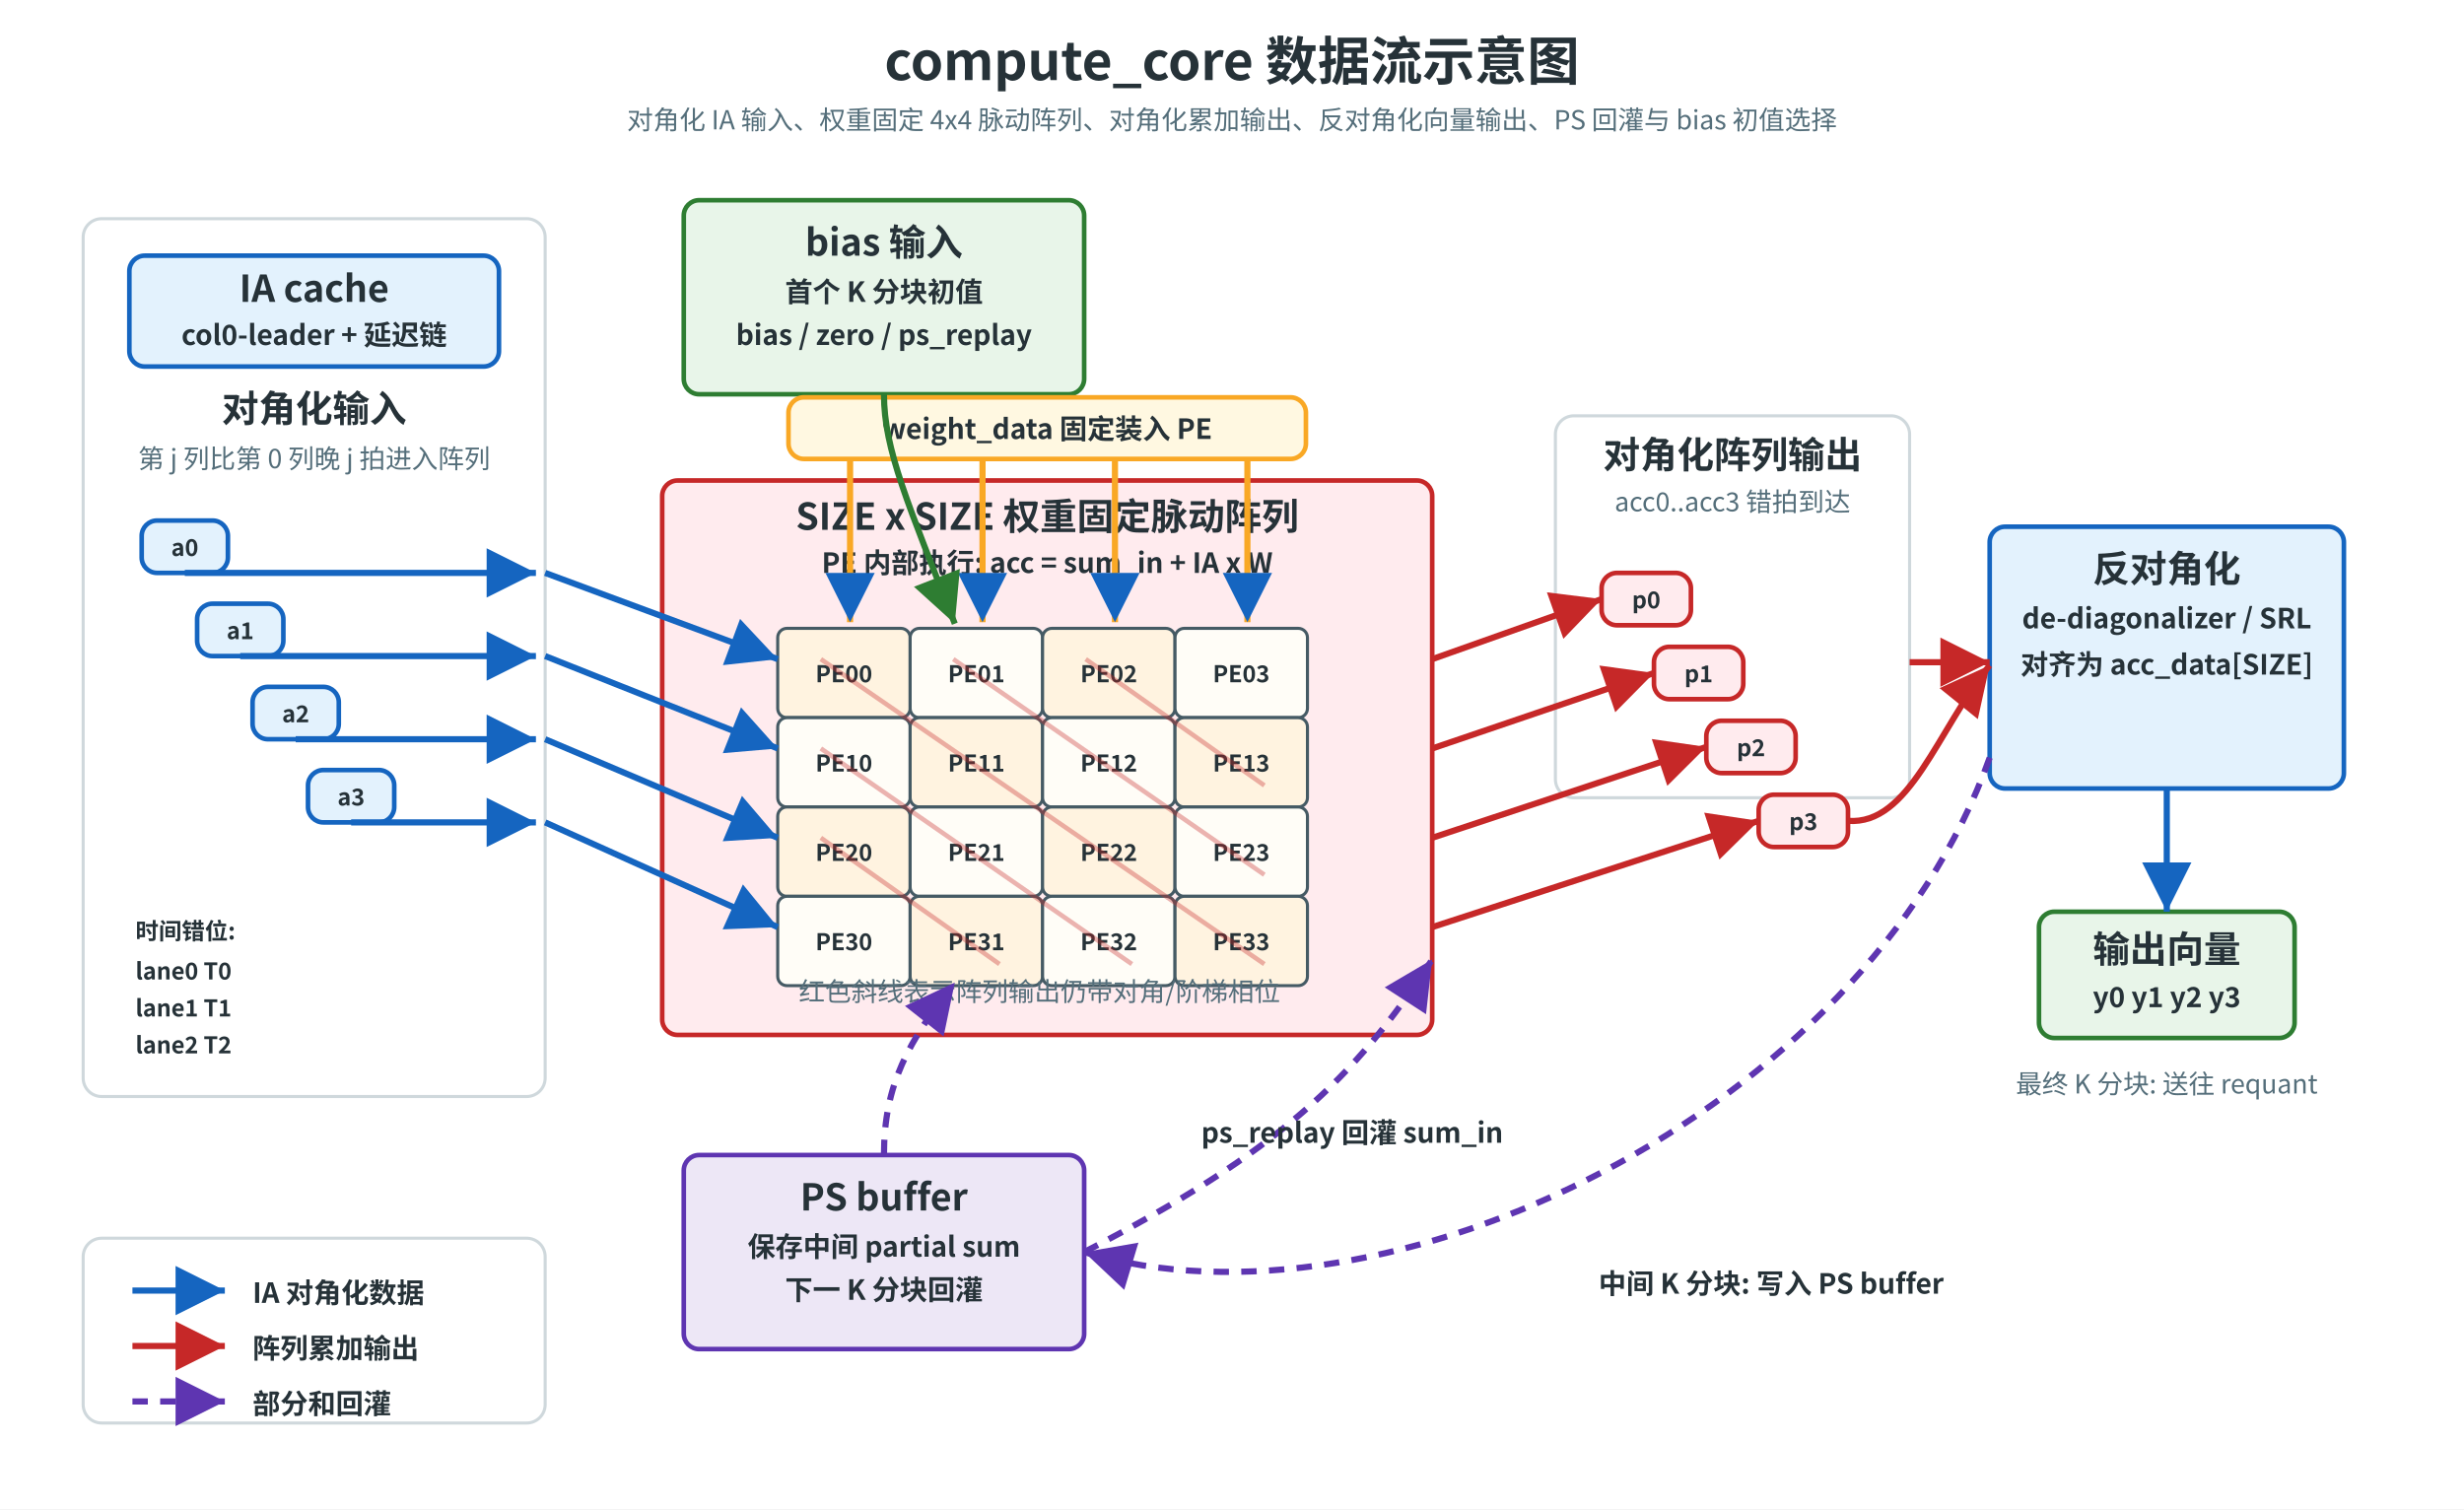
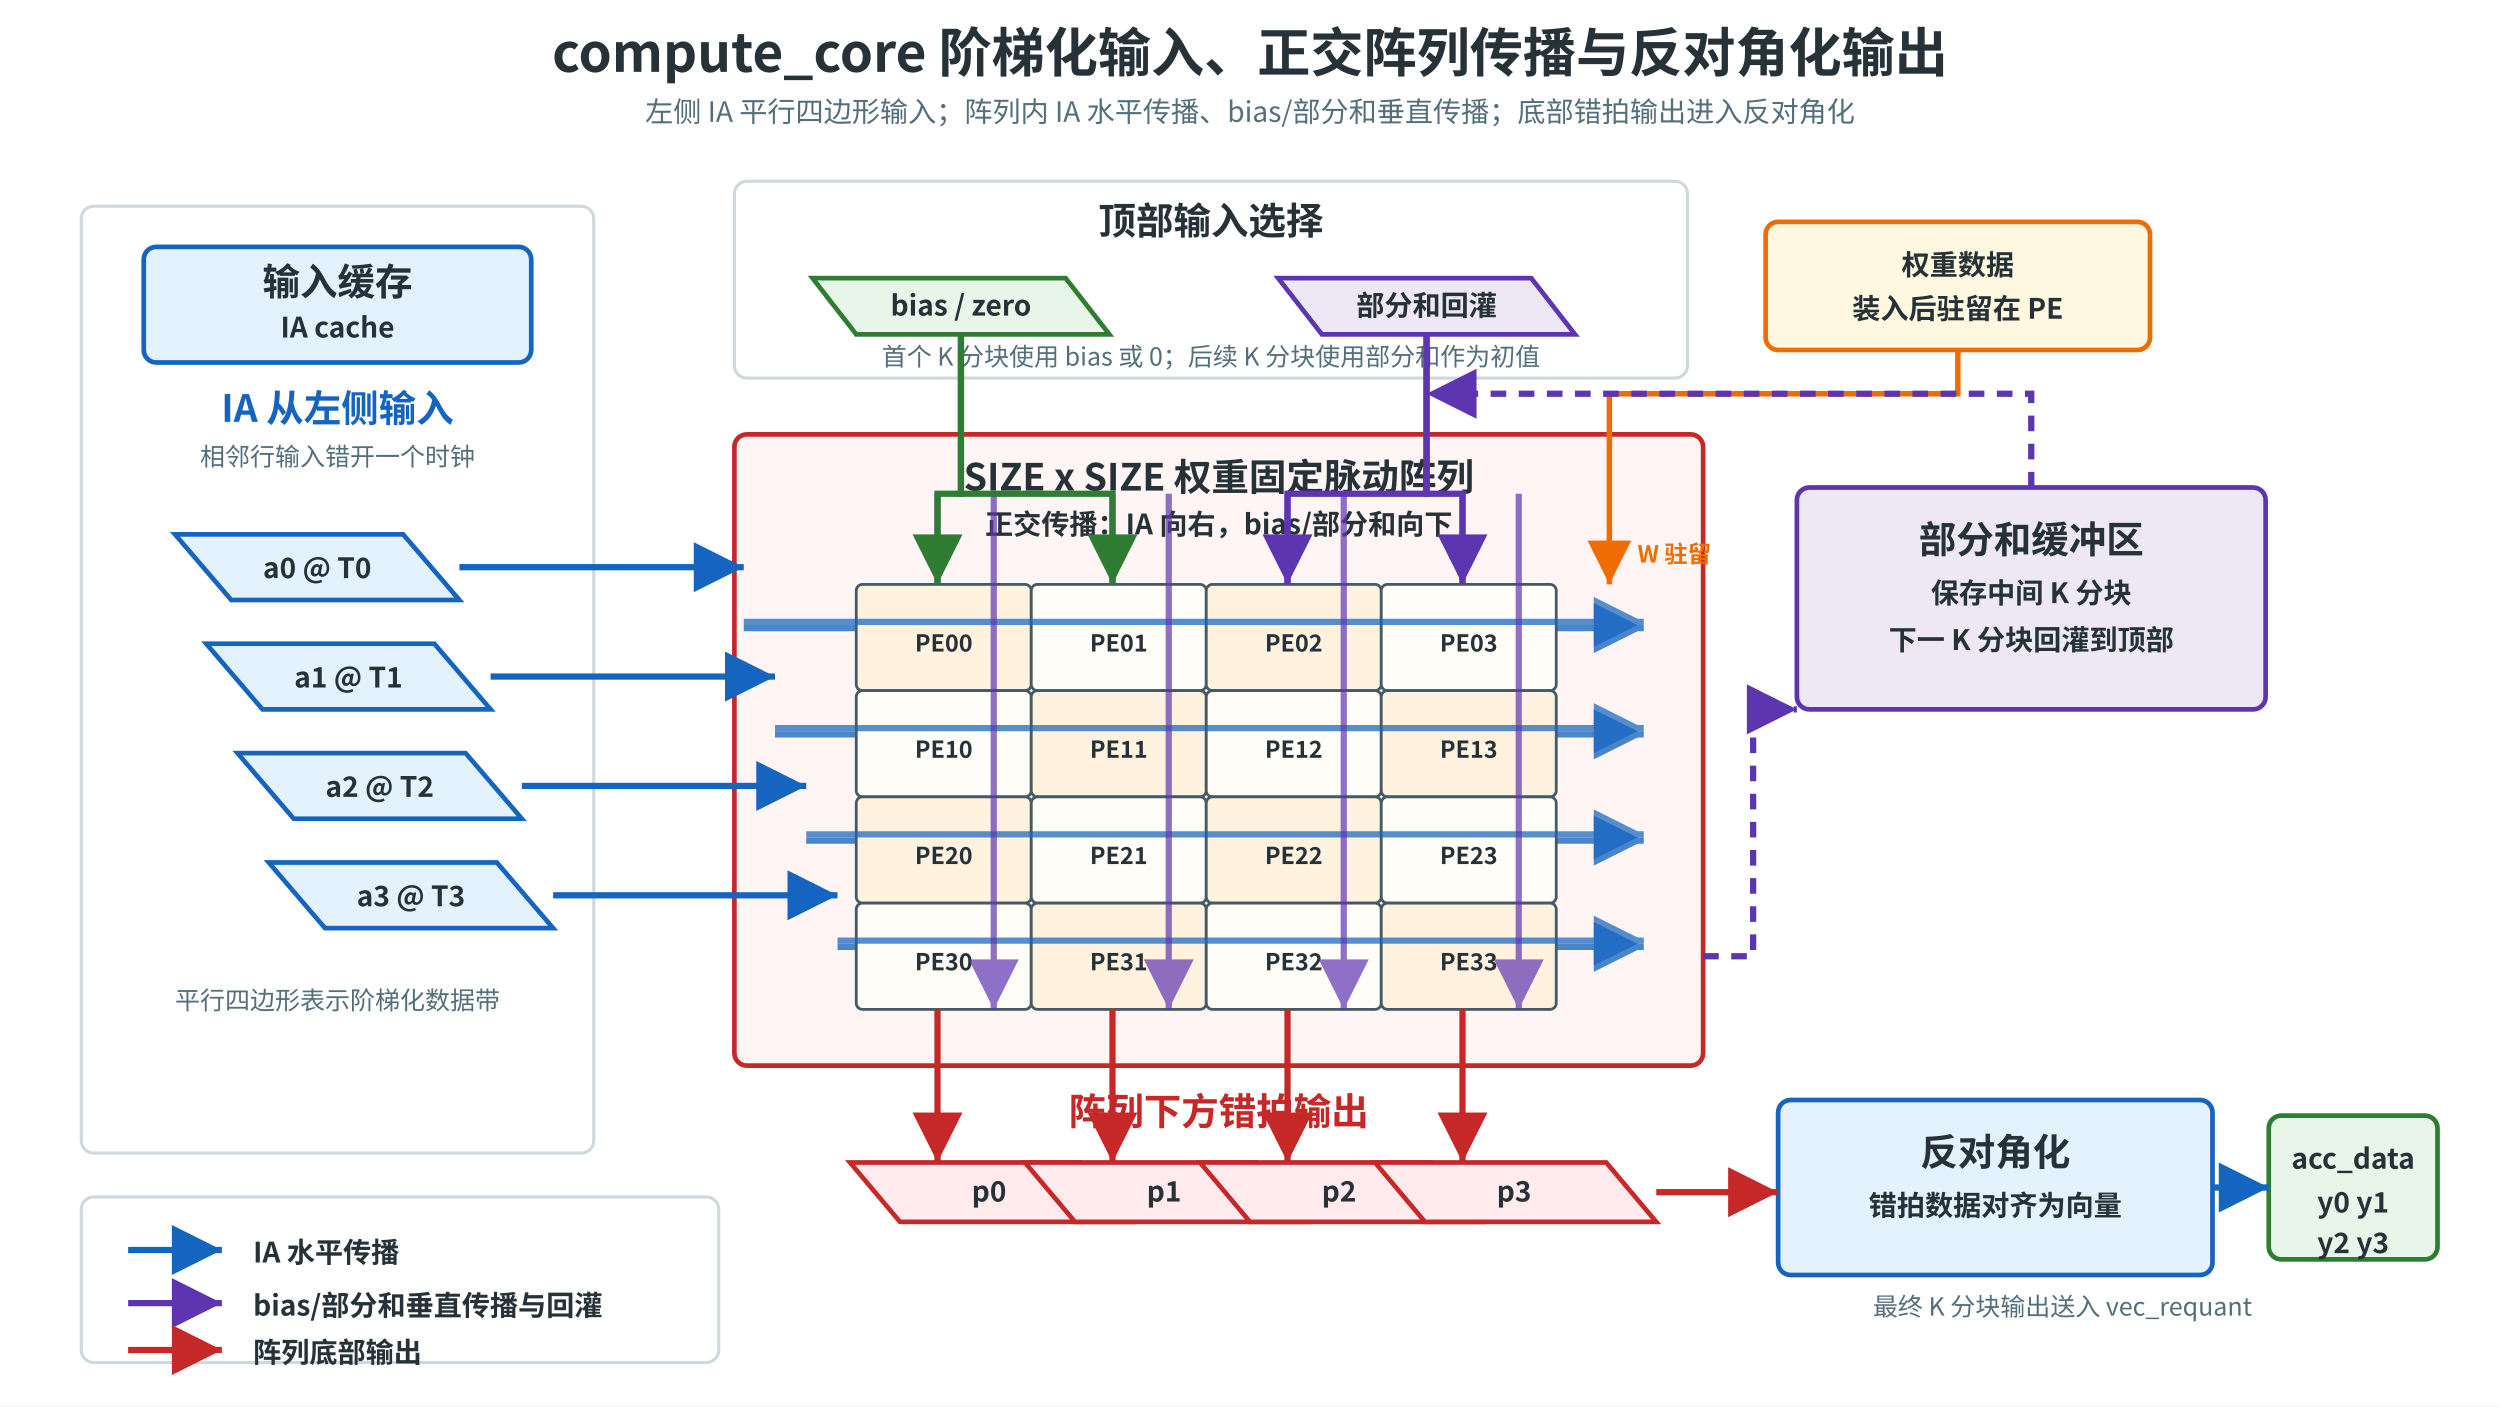
- <svg xmlns="http://www.w3.org/2000/svg" width="1600" height="980" viewBox="0 0 1600 980">
+ <svg xmlns="http://www.w3.org/2000/svg" width="1600" height="900" viewBox="0 0 1600 900">
  <defs>
    <marker id="arrowBlue" markerWidth="12" markerHeight="12" refX="10" refY="6" orient="auto" markerUnits="strokeWidth">
      <path d="M2,2 L10,6 L2,10 Z" fill="#1565C0" />
    </marker>
-     <marker id="arrowRed" markerWidth="12" markerHeight="12" refX="10" refY="6" orient="auto" markerUnits="strokeWidth">
-       <path d="M2,2 L10,6 L2,10 Z" fill="#C62828" />
+     <marker id="arrowGreen" markerWidth="12" markerHeight="12" refX="10" refY="6" orient="auto" markerUnits="strokeWidth">
+       <path d="M2,2 L10,6 L2,10 Z" fill="#2E7D32" />
    </marker>
    <marker id="arrowPurple" markerWidth="12" markerHeight="12" refX="10" refY="6" orient="auto" markerUnits="strokeWidth">
      <path d="M2,2 L10,6 L2,10 Z" fill="#5E35B1" />
    </marker>
-     <marker id="arrowGreen" markerWidth="12" markerHeight="12" refX="10" refY="6" orient="auto" markerUnits="strokeWidth">
-       <path d="M2,2 L10,6 L2,10 Z" fill="#2E7D32" />
+     <marker id="arrowRed" markerWidth="12" markerHeight="12" refX="10" refY="6" orient="auto" markerUnits="strokeWidth">
+       <path d="M2,2 L10,6 L2,10 Z" fill="#C62828" />
+     </marker>
+     <marker id="arrowOrange" markerWidth="12" markerHeight="12" refX="10" refY="6" orient="auto" markerUnits="strokeWidth">
+       <path d="M2,2 L10,6 L2,10 Z" fill="#EF6C00" />
    </marker>
    <style>
-       text { font-family: "Noto Sans CJK SC", "Microsoft YaHei", Arial, sans-serif; fill: #263238; }
+       text { font-family: "Noto Sans CJK SC", "Microsoft YaHei", Arial, sans-serif; fill: #263238; letter-spacing: 0; }
      .title { font-size: 34px; font-weight: 700; }
+       .subtitle { font-size: 18px; fill: #546E7A; }
      .label { font-size: 24px; font-weight: 700; }
-       .small { font-size: 18px; font-weight: 600; }
-       .tiny { font-size: 15px; font-weight: 600; }
-       .note { font-size: 17px; fill: #546E7A; }
-       .panel { fill: #FFFFFF; stroke: #CFD8DC; stroke-width: 2; rx: 12; }
-       .blue { fill: #E3F2FD; stroke: #1565C0; stroke-width: 3; rx: 10; }
-       .red { fill: #FFEBEE; stroke: #C62828; stroke-width: 3; rx: 10; }
-       .purple { fill: #EDE7F6; stroke: #5E35B1; stroke-width: 3; rx: 10; }
-       .green { fill: #E8F5E9; stroke: #2E7D32; stroke-width: 3; rx: 10; }
-       .orange { fill: #FFF8E1; stroke: #F9A825; stroke-width: 3; rx: 10; }
-       .pe { fill: #FFFDF7; stroke: #455A64; stroke-width: 2; rx: 6; }
-       .peAlt { fill: #FFF3E0; stroke: #455A64; stroke-width: 2; rx: 6; }
-       .gridLine { stroke: #90A4AE; stroke-width: 1.5; }
+       .mid { font-size: 18px; font-weight: 600; }
+       .small { font-size: 15px; font-weight: 600; }
+       .note { font-size: 16px; fill: #546E7A; }
+       .panel { fill: #FFFFFF; stroke: #CFD8DC; stroke-width: 2; rx: 8; }
+       .arrayPanel { fill: #FFF5F5; stroke: #C62828; stroke-width: 3; rx: 8; }
+       .pe { fill: #FFFDF7; stroke: #455A64; stroke-width: 1.8; rx: 4; }
+       .peAlt { fill: #FFF3E0; stroke: #455A64; stroke-width: 1.8; rx: 4; }
+       .iaBox { fill: #E3F2FD; stroke: #1565C0; stroke-width: 3; rx: 8; }
+       .biasBox { fill: #E8F5E9; stroke: #2E7D32; stroke-width: 3; rx: 8; }
+       .psBox { fill: #EDE7F6; stroke: #5E35B1; stroke-width: 3; rx: 8; }
+       .weightBox { fill: #FFF8E1; stroke: #EF6C00; stroke-width: 3; rx: 8; }
+       .outBox { fill: #FFEBEE; stroke: #C62828; stroke-width: 3; rx: 8; }
+       .iaPoly { fill: #E3F2FD; stroke: #1565C0; stroke-width: 3; }
+       .biasPoly { fill: #E8F5E9; stroke: #2E7D32; stroke-width: 3; }
+       .psPoly { fill: #EDE7F6; stroke: #5E35B1; stroke-width: 3; }
+       .outPoly { fill: #FFEBEE; stroke: #C62828; stroke-width: 3; }
      .iaLine { stroke: #1565C0; stroke-width: 4; fill: none; marker-end: url(#arrowBlue); }
-       .wLine { stroke: #F9A825; stroke-width: 4; fill: none; marker-end: url(#arrowBlue); }
-       .accLine { stroke: #C62828; stroke-width: 4; fill: none; marker-end: url(#arrowRed); }
-       .psLine { stroke: #5E35B1; stroke-width: 4; fill: none; marker-end: url(#arrowPurple); stroke-dasharray: 10 8; }
      .biasLine { stroke: #2E7D32; stroke-width: 4; fill: none; marker-end: url(#arrowGreen); }
+       .psLine { stroke: #5E35B1; stroke-width: 4; fill: none; marker-end: url(#arrowPurple); }
+       .outLine { stroke: #C62828; stroke-width: 4; fill: none; marker-end: url(#arrowRed); }
+       .wLine { stroke: #EF6C00; stroke-width: 3.5; fill: none; marker-end: url(#arrowOrange); }
+       .dash { stroke-dasharray: 10 8; }
+       .blueText { fill: #1565C0; }
+       .greenText { fill: #2E7D32; }
+       .purpleText { fill: #5E35B1; }
+       .redText { fill: #C62828; }
+       .orangeText { fill: #EF6C00; }
    </style>
  </defs>
-   <rect width="1600" height="980" fill="white" />
-   <text x="800" y="52" class="title" text-anchor="middle">compute_core 数据流示意图</text>
-   <text x="800" y="84" class="note" text-anchor="middle">对角化 IA 输入、权重固定 4x4 脉动阵列、对角化累加输出、反对角化向量输出、PS 回灌与 bias 初值选择</text>
-   <rect x="54" y="142" width="300" height="570" class="panel" />
-   <rect x="84" y="166" width="240" height="72" class="blue" />
-   <text x="204" y="196" class="label" text-anchor="middle">IA cache</text>
-   <text x="204" y="224" class="small" text-anchor="middle">col0-leader + 延迟链</text>
-   <text x="204" y="274" class="label" text-anchor="middle" fill="#1565C0">对角化输入</text>
-   <text x="204" y="304" class="note" text-anchor="middle">第 j 列比第 0 列晚 j 拍进入阵列</text>
-   <rect x="92" y="338" width="56" height="34" class="blue" />
-   <text x="120" y="361" class="tiny" text-anchor="middle">a0</text>
-   <rect x="128" y="392" width="56" height="34" class="blue" />
-   <text x="156" y="415" class="tiny" text-anchor="middle">a1</text>
-   <rect x="164" y="446" width="56" height="34" class="blue" />
-   <text x="192" y="469" class="tiny" text-anchor="middle">a2</text>
-   <rect x="200" y="500" width="56" height="34" class="blue" />
-   <text x="228" y="523" class="tiny" text-anchor="middle">a3</text>
-   <path d="M120 372 L348 372" class="iaLine" />
-   <path d="M156 426 L348 426" class="iaLine" />
-   <path d="M192 480 L348 480" class="iaLine" />
-   <path d="M228 534 L348 534" class="iaLine" />
-   <text x="88" y="610" class="tiny">时间错位:</text>
-   <text x="88" y="636" class="tiny">lane0 T0</text>
-   <text x="88" y="660" class="tiny">lane1 T1</text>
-   <text x="88" y="684" class="tiny">lane2 T2</text>
-   <rect x="444" y="130" width="260" height="126" class="green" />
-   <text x="574" y="166" class="label" text-anchor="middle">bias 输入</text>
-   <text x="574" y="196" class="small" text-anchor="middle">首个 K 分块初值</text>
-   <text x="574" y="224" class="small" text-anchor="middle">bias / zero / ps_replay</text>
-   <rect x="444" y="750" width="260" height="126" class="purple" />
-   <text x="574" y="786" class="label" text-anchor="middle">PS buffer</text>
-   <text x="574" y="816" class="small" text-anchor="middle">保存中间 partial sum</text>
-   <text x="574" y="844" class="small" text-anchor="middle">下一 K 分块回灌</text>
-   <rect x="430" y="312" width="500" height="360" class="red" />
-   <text x="680" y="344" class="label" text-anchor="middle">SIZE x SIZE 权重固定脉动阵列</text>
-   <text x="680" y="372" class="small" text-anchor="middle">PE 内部执行: acc = sum_in + IA x W</text>
-   <g transform="translate(505,408)">
-     <rect x="0" y="0" width="86" height="58" class="peAlt" />
-     <text x="43" y="35" class="tiny" text-anchor="middle">PE00</text>
-     <rect x="86" y="0" width="86" height="58" class="pe" />
-     <text x="129" y="35" class="tiny" text-anchor="middle">PE01</text>
-     <rect x="172" y="0" width="86" height="58" class="peAlt" />
-     <text x="215" y="35" class="tiny" text-anchor="middle">PE02</text>
-     <rect x="258" y="0" width="86" height="58" class="pe" />
-     <text x="301" y="35" class="tiny" text-anchor="middle">PE03</text>
-     <rect x="0" y="58" width="86" height="58" class="pe" />
-     <text x="43" y="93" class="tiny" text-anchor="middle">PE10</text>
-     <rect x="86" y="58" width="86" height="58" class="peAlt" />
-     <text x="129" y="93" class="tiny" text-anchor="middle">PE11</text>
-     <rect x="172" y="58" width="86" height="58" class="pe" />
-     <text x="215" y="93" class="tiny" text-anchor="middle">PE12</text>
-     <rect x="258" y="58" width="86" height="58" class="peAlt" />
-     <text x="301" y="93" class="tiny" text-anchor="middle">PE13</text>
-     <rect x="0" y="116" width="86" height="58" class="peAlt" />
-     <text x="43" y="151" class="tiny" text-anchor="middle">PE20</text>
-     <rect x="86" y="116" width="86" height="58" class="pe" />
-     <text x="129" y="151" class="tiny" text-anchor="middle">PE21</text>
-     <rect x="172" y="116" width="86" height="58" class="peAlt" />
-     <text x="215" y="151" class="tiny" text-anchor="middle">PE22</text>
-     <rect x="258" y="116" width="86" height="58" class="pe" />
-     <text x="301" y="151" class="tiny" text-anchor="middle">PE23</text>
-     <rect x="0" y="174" width="86" height="58" class="pe" />
-     <text x="43" y="209" class="tiny" text-anchor="middle">PE30</text>
-     <rect x="86" y="174" width="86" height="58" class="peAlt" />
-     <text x="129" y="209" class="tiny" text-anchor="middle">PE31</text>
-     <rect x="172" y="174" width="86" height="58" class="pe" />
-     <text x="215" y="209" class="tiny" text-anchor="middle">PE32</text>
-     <rect x="258" y="174" width="86" height="58" class="peAlt" />
-     <text x="301" y="209" class="tiny" text-anchor="middle">PE33</text>
-     <path d="M28 20 L316 218" stroke="#C62828" stroke-width="3" fill="none" opacity="0.35" />
-     <path d="M114 20 L316 160" stroke="#C62828" stroke-width="3" fill="none" opacity="0.35" />
-     <path d="M28 78 L230 218" stroke="#C62828" stroke-width="3" fill="none" opacity="0.35" />
-     <path d="M200 20 L316 102" stroke="#C62828" stroke-width="3" fill="none" opacity="0.35" />
-     <path d="M28 136 L144 218" stroke="#C62828" stroke-width="3" fill="none" opacity="0.35" />
+   <rect width="1600" height="900" fill="#FFFFFF" />
+   <text x="800" y="46" text-anchor="middle" class="title">compute_core 阶梯化输入、正交阵列传播与反对角化输出</text>
+   <text x="800" y="78" text-anchor="middle" class="subtitle">左侧 IA 平行四边形输入；阵列内 IA 水平传播、bias/部分和垂直传播；底部错拍输出进入反对角化</text>
+   <rect x="52" y="132" width="328" height="606" class="panel" />
+   <rect x="92" y="158" width="248" height="74" class="iaBox" />
+   <text x="216" y="189" text-anchor="middle" class="label">输入缓存</text>
+   <text x="216" y="216" text-anchor="middle" class="mid">IA cache</text>
+   <text x="216" y="270" text-anchor="middle" class="label blueText">IA 从左侧输入</text>
+   <text x="216" y="298" text-anchor="middle" class="note">相邻行输入错开一个时钟</text>
+   <polygon points="112,342 258,342 294,384 148,384" class="iaPoly" />
+   <polygon points="132,412 278,412 314,454 168,454" class="iaPoly" />
+   <polygon points="152,482 298,482 334,524 188,524" class="iaPoly" />
+   <polygon points="172,552 318,552 354,594 208,594" class="iaPoly" />
+   <text x="203" y="370" text-anchor="middle" class="mid">a0 @ T0</text>
+   <text x="223" y="440" text-anchor="middle" class="mid">a1 @ T1</text>
+   <text x="243" y="510" text-anchor="middle" class="mid">a2 @ T2</text>
+   <text x="263" y="580" text-anchor="middle" class="mid">a3 @ T3</text>
+   <text x="216" y="646" text-anchor="middle" class="note">平行四边形表示阶梯化数据带</text>
+   <rect x="470" y="116" width="610" height="126" class="panel" />
+   <text x="775" y="150" text-anchor="middle" class="label">顶部输入选择</text>
+   <polygon points="520,178 682,178 710,214 548,214" class="biasPoly" />
+   <text x="615" y="202" text-anchor="middle" class="mid">bias / zero</text>
+   <polygon points="818,178 980,178 1008,214 846,214" class="psPoly" />
+   <text x="913" y="202" text-anchor="middle" class="mid">部分和回灌</text>
+   <text x="775" y="234" text-anchor="middle" class="note">首个 K 分块使用 bias 或 0；后续 K 分块使用部分和作为初值</text>
+   <rect x="1130" y="142" width="246" height="82" class="weightBox" />
+   <text x="1253" y="176" text-anchor="middle" class="mid">权重数据</text>
+   <text x="1253" y="204" text-anchor="middle" class="mid">装入后驻留在 PE</text>
+   <rect x="470" y="278" width="620" height="404" class="arrayPanel" />
+   <text x="780" y="314" text-anchor="middle" class="label">SIZE x SIZE 权重固定脉动阵列</text>
+   <text x="780" y="342" text-anchor="middle" class="mid">正交传播：IA 向右，bias/部分和向下</text>
+   <g transform="translate(548,374)">
+     <path d="M-72 28 H504" class="iaLine" opacity="0.78" />
+     <path d="M-52 96 H504" class="iaLine" opacity="0.78" />
+     <path d="M-32 164 H504" class="iaLine" opacity="0.78" />
+     <path d="M-12 232 H504" class="iaLine" opacity="0.78" />
+     <path d="M52 -58 V272" class="psLine" opacity="0.76" />
+     <path d="M164 -58 V272" class="psLine" opacity="0.76" />
+     <path d="M276 -58 V272" class="psLine" opacity="0.76" />
+     <path d="M388 -58 V272" class="psLine" opacity="0.76" />
+     <rect x="0" y="0" width="112" height="68" class="peAlt" />
+     <text x="56" y="43" text-anchor="middle" class="small">PE00</text>
+     <rect x="112" y="0" width="112" height="68" class="pe" />
+     <text x="168" y="43" text-anchor="middle" class="small">PE01</text>
+     <rect x="224" y="0" width="112" height="68" class="peAlt" />
+     <text x="280" y="43" text-anchor="middle" class="small">PE02</text>
+     <rect x="336" y="0" width="112" height="68" class="pe" />
+     <text x="392" y="43" text-anchor="middle" class="small">PE03</text>
+     <rect x="0" y="68" width="112" height="68" class="pe" />
+     <text x="56" y="111" text-anchor="middle" class="small">PE10</text>
+     <rect x="112" y="68" width="112" height="68" class="peAlt" />
+     <text x="168" y="111" text-anchor="middle" class="small">PE11</text>
+     <rect x="224" y="68" width="112" height="68" class="pe" />
+     <text x="280" y="111" text-anchor="middle" class="small">PE12</text>
+     <rect x="336" y="68" width="112" height="68" class="peAlt" />
+     <text x="392" y="111" text-anchor="middle" class="small">PE13</text>
+     <rect x="0" y="136" width="112" height="68" class="peAlt" />
+     <text x="56" y="179" text-anchor="middle" class="small">PE20</text>
+     <rect x="112" y="136" width="112" height="68" class="pe" />
+     <text x="168" y="179" text-anchor="middle" class="small">PE21</text>
+     <rect x="224" y="136" width="112" height="68" class="peAlt" />
+     <text x="280" y="179" text-anchor="middle" class="small">PE22</text>
+     <rect x="336" y="136" width="112" height="68" class="pe" />
+     <text x="392" y="179" text-anchor="middle" class="small">PE23</text>
+     <rect x="0" y="204" width="112" height="68" class="pe" />
+     <text x="56" y="247" text-anchor="middle" class="small">PE30</text>
+     <rect x="112" y="204" width="112" height="68" class="peAlt" />
+     <text x="168" y="247" text-anchor="middle" class="small">PE31</text>
+     <rect x="224" y="204" width="112" height="68" class="pe" />
+     <text x="280" y="247" text-anchor="middle" class="small">PE32</text>
+     <rect x="336" y="204" width="112" height="68" class="peAlt" />
+     <text x="392" y="247" text-anchor="middle" class="small">PE33</text>
+     <path d="M-72 24 H504" class="iaLine" opacity="0.72" />
+     <path d="M-52 92 H504" class="iaLine" opacity="0.72" />
+     <path d="M-32 160 H504" class="iaLine" opacity="0.72" />
+     <path d="M-12 228 H504" class="iaLine" opacity="0.72" />
+     <path d="M88 -58 V272" class="psLine" opacity="0.70" />
+     <path d="M200 -58 V272" class="psLine" opacity="0.70" />
+     <path d="M312 -58 V272" class="psLine" opacity="0.70" />
+     <path d="M424 -58 V272" class="psLine" opacity="0.70" />
  </g>
-   <text x="675" y="650" class="note" text-anchor="middle">红色斜线表示阵列输出仍带对角/阶梯相位</text>
-   <rect x="512" y="258" width="336" height="40" class="orange" />
-   <text x="680" y="285" class="small" text-anchor="middle">weight_data 固定装入 PE</text>
-   <path d="M552 298 L552 404" class="wLine" />
-   <path d="M638 298 L638 404" class="wLine" />
-   <path d="M724 298 L724 404" class="wLine" />
-   <path d="M810 298 L810 404" class="wLine" />
-   <path d="M354 372 L505 428" class="iaLine" />
-   <path d="M354 426 L505 486" class="iaLine" />
-   <path d="M354 480 L505 544" class="iaLine" />
-   <path d="M354 534 L505 602" class="iaLine" />
-   <path d="M574 256 C574 292 590 328 620 405" class="biasLine" />
-   <path d="M574 750 C574 704 590 676 620 638" class="psLine" />
-   <rect x="1010" y="270" width="230" height="248" class="panel" />
-   <text x="1125" y="304" class="label" text-anchor="middle" fill="#C62828">对角化阵列输出</text>
-   <text x="1125" y="332" class="note" text-anchor="middle">acc0..acc3 错拍到达</text>
-   <rect x="1040" y="372" width="58" height="34" class="red" />
-   <text x="1069" y="395" class="tiny" text-anchor="middle">p0</text>
-   <rect x="1074" y="420" width="58" height="34" class="red" />
-   <text x="1103" y="443" class="tiny" text-anchor="middle">p1</text>
-   <rect x="1108" y="468" width="58" height="34" class="red" />
-   <text x="1137" y="491" class="tiny" text-anchor="middle">p2</text>
-   <rect x="1142" y="516" width="58" height="34" class="red" />
-   <text x="1171" y="539" class="tiny" text-anchor="middle">p3</text>
-   <path d="M930 428 L1040 389" class="accLine" />
-   <path d="M930 486 L1074 437" class="accLine" />
-   <path d="M930 544 L1108 485" class="accLine" />
-   <path d="M930 602 L1142 533" class="accLine" />
-   <rect x="1292" y="342" width="230" height="170" class="blue" />
-   <text x="1407" y="378" class="label" text-anchor="middle">反对角化</text>
-   <text x="1407" y="408" class="small" text-anchor="middle">de-diagonalizer / SRL</text>
-   <text x="1407" y="438" class="small" text-anchor="middle">对齐为 acc_data[SIZE]</text>
-   <path d="M1200 533 C1240 536 1258 474 1292 432" class="accLine" />
-   <path d="M1240 430 L1292 430" class="accLine" />
-   <rect x="1324" y="592" width="166" height="82" class="green" />
-   <text x="1407" y="625" class="label" text-anchor="middle">输出向量</text>
-   <text x="1407" y="654" class="small" text-anchor="middle">y0 y1 y2 y3</text>
-   <path d="M1407 512 L1407 592" class="iaLine" />
-   <text x="1407" y="710" class="note" text-anchor="middle">最终 K 分块: 送往 requant</text>
-   <path d="M1292 492 C1210 722 900 872 704 813" class="psLine" />
-   <text x="1038" y="840" class="small" fill="#5E35B1">中间 K 分块: 写入 PS buffer</text>
-   <path d="M704 813 C830 748 880 700 930 623" class="psLine" />
-   <text x="780" y="742" class="small" fill="#5E35B1">ps_replay 回灌 sum_in</text>
-   <rect x="54" y="804" width="300" height="120" class="panel" />
-   <line x1="86" y1="838" x2="146" y2="838" class="iaLine" />
-   <text x="164" y="846" class="small">IA 对角化数据</text>
-   <line x1="86" y1="874" x2="146" y2="874" class="accLine" />
-   <text x="164" y="882" class="small">阵列累加输出</text>
-   <line x1="86" y1="910" x2="146" y2="910" class="psLine" />
-   <text x="164" y="918" class="small">部分和回灌</text>
+   <path d="M294 363 H476" class="iaLine" />
+   <path d="M314 433 H496" class="iaLine" />
+   <path d="M334 503 H516" class="iaLine" />
+   <path d="M354 573 H536" class="iaLine" />
+   <path d="M615 214 V316 H600 V374" class="biasLine" />
+   <path d="M615 214 V316 H712 V374" class="biasLine" />
+   <path d="M913 214 V316 H824 V374" class="psLine" />
+   <path d="M913 214 V316 H936 V374" class="psLine" />
+   <path d="M1253 224 V252 H1030 V374" class="wLine" />
+   <text x="1048" y="360" text-anchor="start" class="small orangeText">W 驻留</text>
+   <text x="780" y="720" text-anchor="middle" class="label redText">阵列下方错拍输出</text>
+   <path d="M600 646 V744" class="outLine" />
+   <path d="M712 646 V744" class="outLine" />
+   <path d="M824 646 V744" class="outLine" />
+   <path d="M936 646 V744" class="outLine" />
+   <polygon points="544,744 692,744 724,782 576,782" class="outPoly" />
+   <polygon points="656,744 804,744 836,782 688,782" class="outPoly" />
+   <polygon points="768,744 916,744 948,782 800,782" class="outPoly" />
+   <polygon points="880,744 1028,744 1060,782 912,782" class="outPoly" />
+   <text x="633" y="769" text-anchor="middle" class="mid">p0</text>
+   <text x="745" y="769" text-anchor="middle" class="mid">p1</text>
+   <text x="857" y="769" text-anchor="middle" class="mid">p2</text>
+   <text x="969" y="769" text-anchor="middle" class="mid">p3</text>
+   <rect x="1150" y="312" width="300" height="142" class="psBox" />
+   <text x="1300" y="354" text-anchor="middle" class="label">部分和缓冲区</text>
+   <text x="1300" y="386" text-anchor="middle" class="mid">保存中间 K 分块</text>
+   <text x="1300" y="416" text-anchor="middle" class="mid">下一 K 分块回灌到顶部</text>
+   <path d="M1090 612 H1122 V454 H1150" class="psLine dash" />
+   <path d="M1300 312 V252 H913" class="psLine dash" />
+   <rect x="1138" y="704" width="278" height="112" class="iaBox" />
+   <text x="1277" y="746" text-anchor="middle" class="label">反对角化</text>
+   <text x="1277" y="778" text-anchor="middle" class="mid">错拍数据对齐为向量</text>
+   <path d="M1060 763 H1138" class="outLine" />
+   <rect x="1452" y="714" width="108" height="92" class="biasBox" />
+   <text x="1506" y="748" text-anchor="middle" class="mid">acc_data</text>
+   <text x="1506" y="776" text-anchor="middle" class="mid">y0 y1</text>
+   <text x="1506" y="802" text-anchor="middle" class="mid">y2 y3</text>
+   <path d="M1416 760 H1452" class="iaLine" />
+   <text x="1320" y="842" text-anchor="middle" class="note">最终 K 分块输出送入 vec_requant</text>
+   <rect x="52" y="766" width="408" height="106" class="panel" />
+   <line x1="82" y1="800" x2="142" y2="800" class="iaLine" />
+   <text x="162" y="808" class="mid">IA 水平传播</text>
+   <line x1="82" y1="834" x2="142" y2="834" class="psLine" />
+   <text x="162" y="842" class="mid">bias/部分和垂直传播与回灌</text>
+   <line x1="82" y1="864" x2="142" y2="864" class="outLine" />
+   <text x="162" y="872" class="mid">阵列底部输出</text>
</svg>
